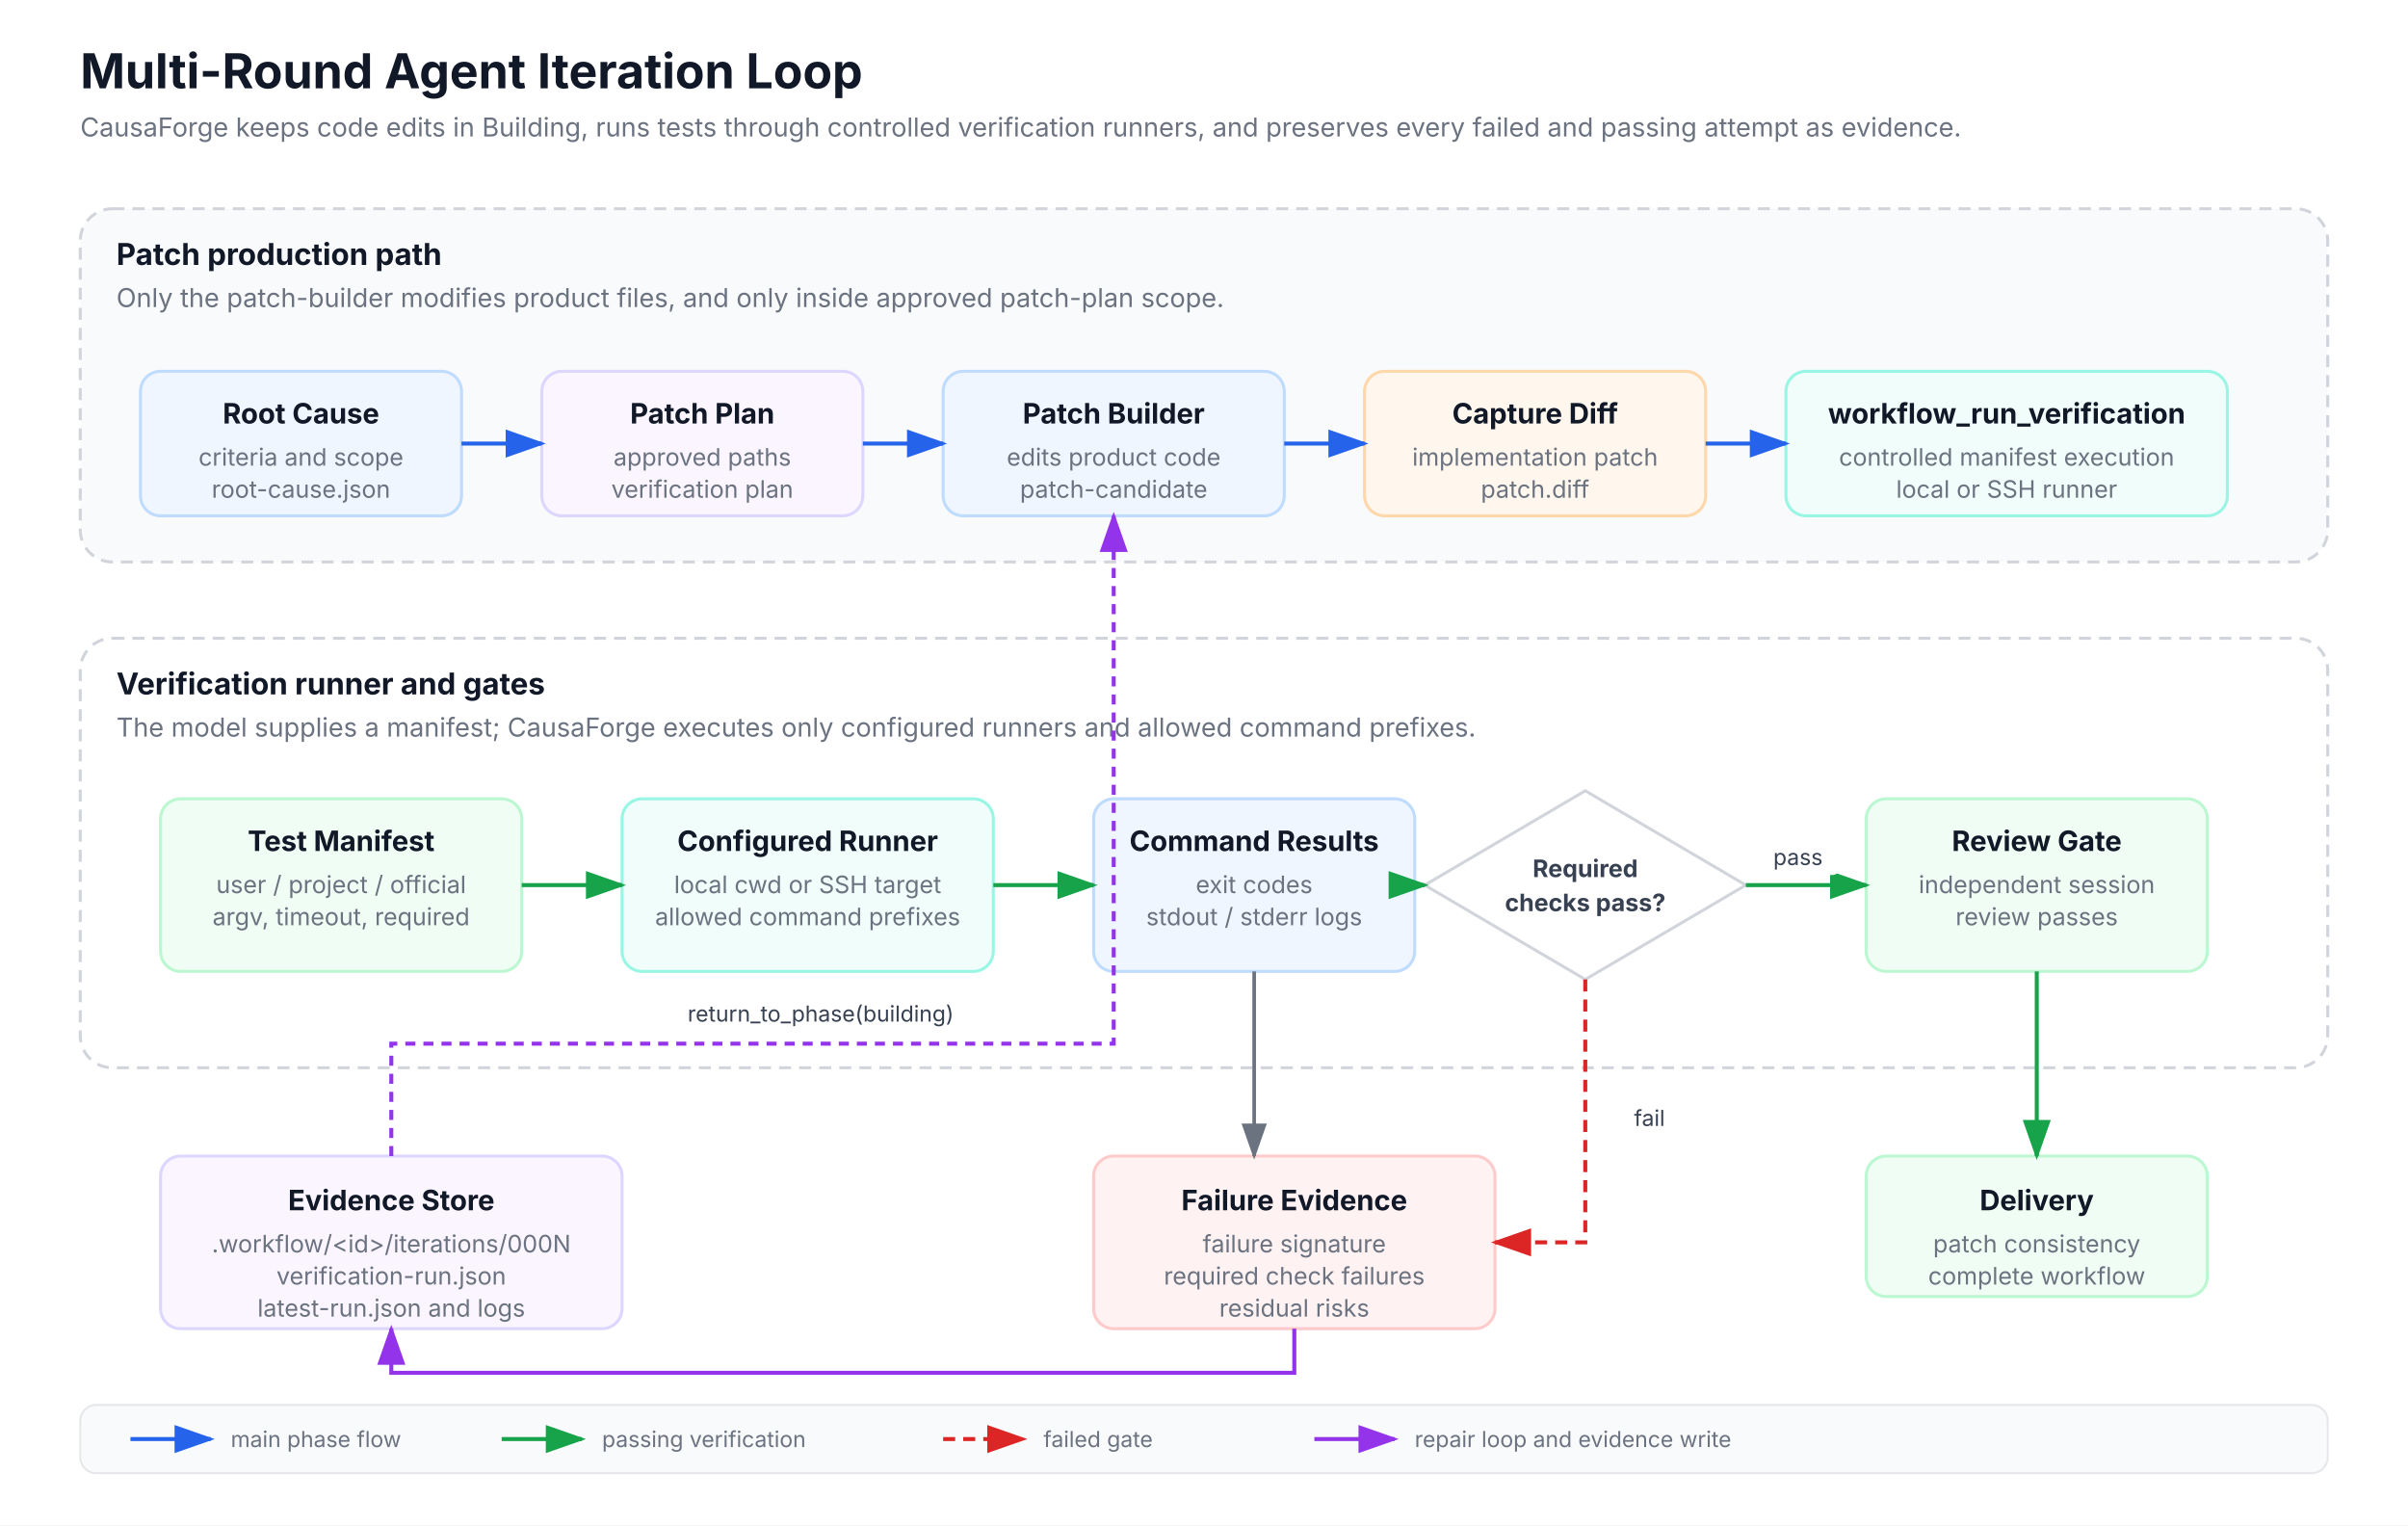
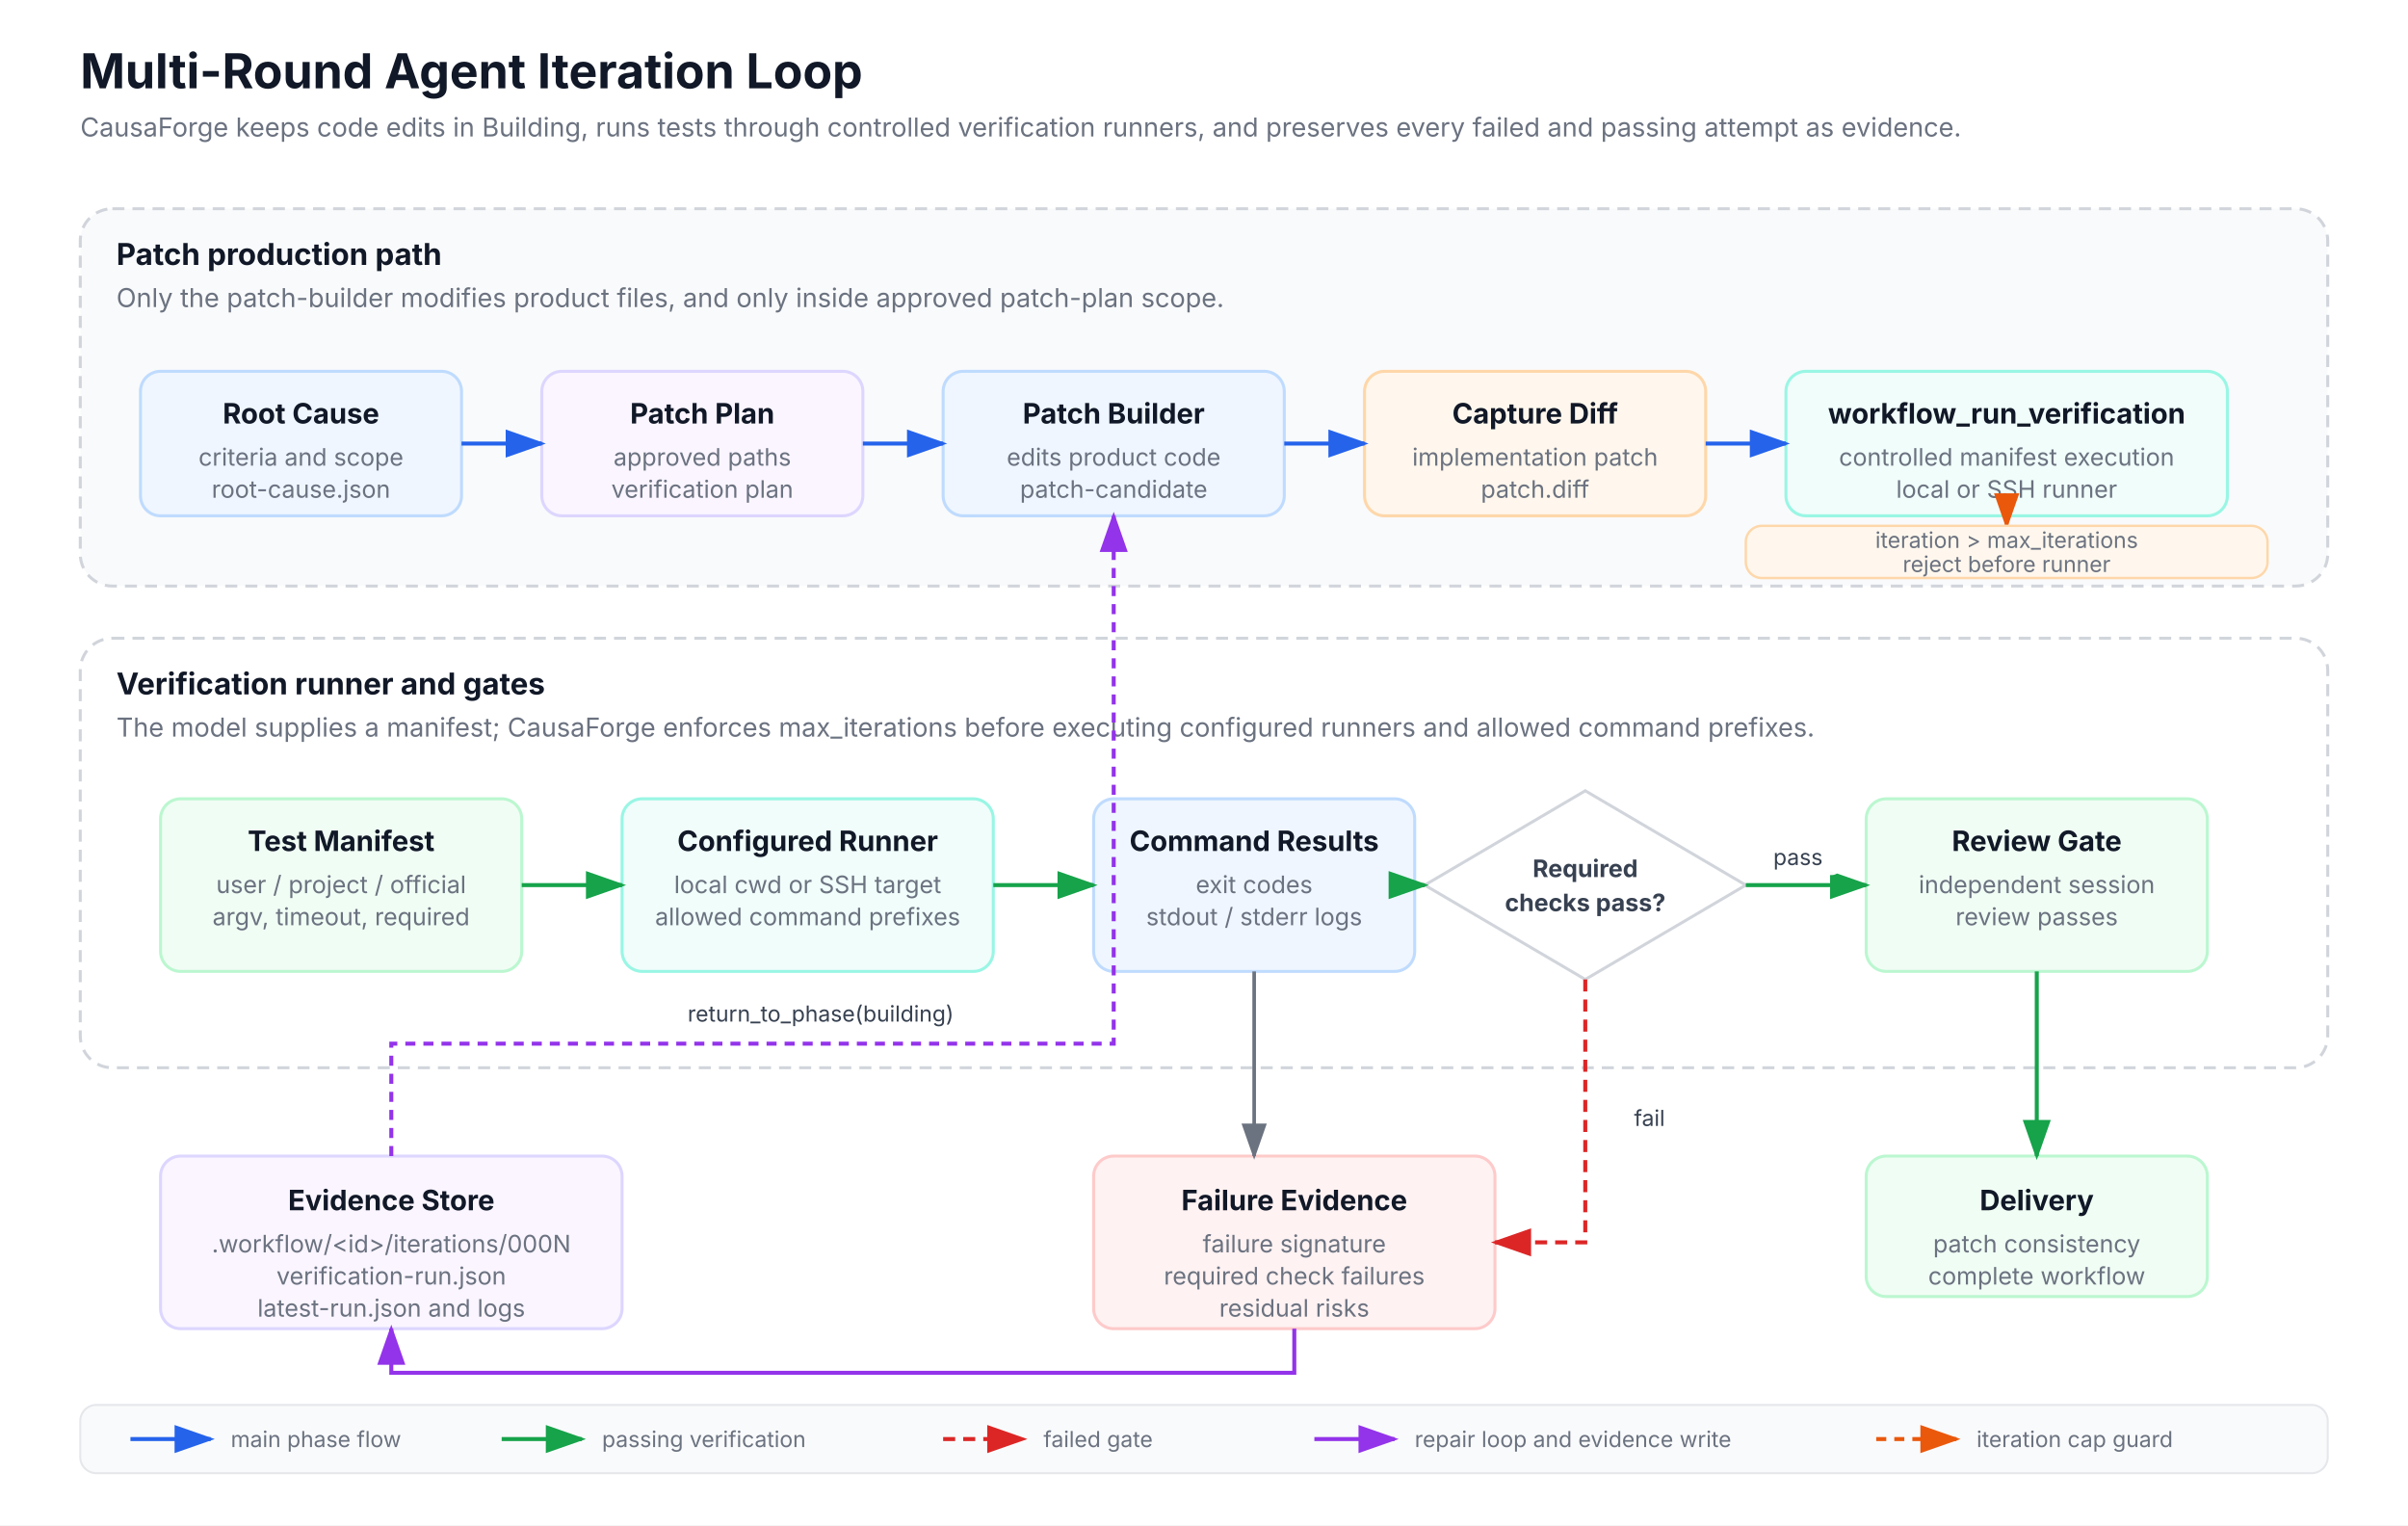
<svg xmlns="http://www.w3.org/2000/svg" viewBox="0 0 1200 760" width="1200" height="760" role="img" aria-labelledby="title desc">
  <style>
    text { font-family: Inter, Arial, Helvetica, sans-serif; fill: #111827; }
    .title { font-size: 24px; font-weight: 700; }
    .subtitle { font-size: 13px; fill: #6b7280; }
    .section-title { font-size: 15px; font-weight: 700; }
    .node-title { font-size: 14px; font-weight: 700; }
    .node-sub { font-size: 12px; fill: #6b7280; }
    .small { font-size: 11px; fill: #6b7280; }
    .label { font-size: 11px; fill: #374151; }
    .gate { font-size: 12px; font-weight: 700; fill: #374151; }
  </style>
  <defs>
    <marker id="arrow-blue" markerWidth="10" markerHeight="7" refX="9" refY="3.5" orient="auto">
      <polygon points="0 0, 10 3.5, 0 7" fill="#2563eb" />
    </marker>
    <marker id="arrow-green" markerWidth="10" markerHeight="7" refX="9" refY="3.5" orient="auto">
      <polygon points="0 0, 10 3.5, 0 7" fill="#16a34a" />
    </marker>
    <marker id="arrow-red" markerWidth="10" markerHeight="7" refX="9" refY="3.5" orient="auto">
      <polygon points="0 0, 10 3.5, 0 7" fill="#dc2626" />
    </marker>
    <marker id="arrow-purple" markerWidth="10" markerHeight="7" refX="9" refY="3.5" orient="auto">
      <polygon points="0 0, 10 3.5, 0 7" fill="#9333ea" />
    </marker>
    <marker id="arrow-gray" markerWidth="10" markerHeight="7" refX="9" refY="3.5" orient="auto">
      <polygon points="0 0, 10 3.5, 0 7" fill="#6b7280" />
    </marker>
+     <marker id="arrow-orange" markerWidth="10" markerHeight="7" refX="9" refY="3.5" orient="auto">
+       <polygon points="0 0, 10 3.5, 0 7" fill="#ea580c" />
+     </marker>
  </defs>
  <rect width="1200" height="760" fill="#ffffff" />
  <text x="40" y="44" class="title">Multi-Round Agent Iteration Loop</text>
  <text x="40" y="68" class="subtitle">CausaForge keeps code edits in Building, runs tests through controlled verification runners, and preserves every failed and passing attempt as evidence.</text>
-   <rect x="40" y="104" width="1120" height="176" rx="16" fill="#f9fafb" stroke="#d1d5db" stroke-width="1.5" stroke-dasharray="6 4" />
+   <rect x="40" y="104" width="1120" height="188" rx="16" fill="#f9fafb" stroke="#d1d5db" stroke-width="1.5" stroke-dasharray="6 4" />
  <text x="58" y="132" class="section-title">Patch production path</text>
  <text x="58" y="153" class="subtitle">Only the patch-builder modifies product files, and only inside approved patch-plan scope.</text>
  <rect x="70" y="185" width="160" height="72" rx="10" fill="#eff6ff" stroke="#bfdbfe" stroke-width="1.5" />
  <text x="150" y="211" text-anchor="middle" class="node-title">Root Cause</text>
  <text x="150" y="232" text-anchor="middle" class="node-sub">criteria and scope</text>
  <text x="150" y="248" text-anchor="middle" class="node-sub">root-cause.json</text>
  <rect x="270" y="185" width="160" height="72" rx="10" fill="#faf5ff" stroke="#ddd6fe" stroke-width="1.5" />
  <text x="350" y="211" text-anchor="middle" class="node-title">Patch Plan</text>
  <text x="350" y="232" text-anchor="middle" class="node-sub">approved paths</text>
  <text x="350" y="248" text-anchor="middle" class="node-sub">verification plan</text>
  <rect x="470" y="185" width="170" height="72" rx="10" fill="#eff6ff" stroke="#bfdbfe" stroke-width="1.5" />
  <text x="555" y="211" text-anchor="middle" class="node-title">Patch Builder</text>
  <text x="555" y="232" text-anchor="middle" class="node-sub">edits product code</text>
  <text x="555" y="248" text-anchor="middle" class="node-sub">patch-candidate</text>
  <rect x="680" y="185" width="170" height="72" rx="10" fill="#fff7ed" stroke="#fed7aa" stroke-width="1.5" />
  <text x="765" y="211" text-anchor="middle" class="node-title">Capture Diff</text>
  <text x="765" y="232" text-anchor="middle" class="node-sub">implementation patch</text>
  <text x="765" y="248" text-anchor="middle" class="node-sub">patch.diff</text>
  <rect x="890" y="185" width="220" height="72" rx="10" fill="#f0fdfa" stroke="#99f6e4" stroke-width="1.5" />
  <text x="1000" y="211" text-anchor="middle" class="node-title">workflow_run_verification</text>
  <text x="1000" y="232" text-anchor="middle" class="node-sub">controlled manifest execution</text>
  <text x="1000" y="248" text-anchor="middle" class="node-sub">local or SSH runner</text>
  <path d="M 230,221 L 270,221" fill="none" stroke="#2563eb" stroke-width="2" marker-end="url(#arrow-blue)" />
  <path d="M 430,221 L 470,221" fill="none" stroke="#2563eb" stroke-width="2" marker-end="url(#arrow-blue)" />
  <path d="M 640,221 L 680,221" fill="none" stroke="#2563eb" stroke-width="2" marker-end="url(#arrow-blue)" />
  <path d="M 850,221 L 890,221" fill="none" stroke="#2563eb" stroke-width="2" marker-end="url(#arrow-blue)" />
+   <path d="M 1000,257 L 1000,262" fill="none" stroke="#ea580c" stroke-width="1.8" stroke-dasharray="5 4" marker-end="url(#arrow-orange)" />
+   <rect x="870" y="262" width="260" height="26" rx="8" fill="#fff7ed" stroke="#fed7aa" stroke-width="1.2" />
+   <text x="1000" y="273" text-anchor="middle" class="small">iteration &gt; max_iterations</text>
+   <text x="1000" y="285" text-anchor="middle" class="small">reject before runner</text>
  <rect x="40" y="318" width="1120" height="214" rx="16" fill="#ffffff" stroke="#d1d5db" stroke-width="1.5" stroke-dasharray="6 4" />
  <text x="58" y="346" class="section-title">Verification runner and gates</text>
-   <text x="58" y="367" class="subtitle">The model supplies a manifest; CausaForge executes only configured runners and allowed command prefixes.</text>
+   <text x="58" y="367" class="subtitle">The model supplies a manifest; CausaForge enforces max_iterations before executing configured runners and allowed command prefixes.</text>
  <rect x="80" y="398" width="180" height="86" rx="10" fill="#f0fdf4" stroke="#bbf7d0" stroke-width="1.5" />
  <text x="170" y="424" text-anchor="middle" class="node-title">Test Manifest</text>
  <text x="170" y="445" text-anchor="middle" class="node-sub">user / project / official</text>
  <text x="170" y="461" text-anchor="middle" class="node-sub">argv, timeout, required</text>
  <rect x="310" y="398" width="185" height="86" rx="10" fill="#f0fdfa" stroke="#99f6e4" stroke-width="1.5" />
  <text x="402.5" y="424" text-anchor="middle" class="node-title">Configured Runner</text>
  <text x="402.5" y="445" text-anchor="middle" class="node-sub">local cwd or SSH target</text>
  <text x="402.5" y="461" text-anchor="middle" class="node-sub">allowed command prefixes</text>
  <rect x="545" y="398" width="160" height="86" rx="10" fill="#eff6ff" stroke="#bfdbfe" stroke-width="1.5" />
  <text x="625" y="424" text-anchor="middle" class="node-title">Command Results</text>
  <text x="625" y="445" text-anchor="middle" class="node-sub">exit codes</text>
  <text x="625" y="461" text-anchor="middle" class="node-sub">stdout / stderr logs</text>
  <polygon points="790,394 870,441 790,488 710,441" fill="#ffffff" stroke="#d1d5db" stroke-width="1.5" />
  <text x="790" y="437" text-anchor="middle" class="gate">Required</text>
  <text x="790" y="454" text-anchor="middle" class="gate">checks pass?</text>
  <rect x="930" y="398" width="170" height="86" rx="10" fill="#f0fdf4" stroke="#bbf7d0" stroke-width="1.5" />
  <text x="1015" y="424" text-anchor="middle" class="node-title">Review Gate</text>
  <text x="1015" y="445" text-anchor="middle" class="node-sub">independent session</text>
  <text x="1015" y="461" text-anchor="middle" class="node-sub">review passes</text>
  <path d="M 260,441 L 310,441" fill="none" stroke="#16a34a" stroke-width="2" marker-end="url(#arrow-green)" />
  <path d="M 495,441 L 545,441" fill="none" stroke="#16a34a" stroke-width="2" marker-end="url(#arrow-green)" />
  <path d="M 705,441 L 710,441" fill="none" stroke="#16a34a" stroke-width="2" marker-end="url(#arrow-green)" />
  <path d="M 870,441 L 930,441" fill="none" stroke="#16a34a" stroke-width="2" marker-end="url(#arrow-green)" />
  <rect x="875" y="418" width="42" height="18" rx="4" fill="#ffffff" opacity="0.96" />
  <text x="896" y="431" text-anchor="middle" class="label">pass</text>
  <rect x="930" y="576" width="170" height="70" rx="10" fill="#f0fdf4" stroke="#bbf7d0" stroke-width="1.5" />
  <text x="1015" y="603" text-anchor="middle" class="node-title">Delivery</text>
  <text x="1015" y="624" text-anchor="middle" class="node-sub">patch consistency</text>
  <text x="1015" y="640" text-anchor="middle" class="node-sub">complete workflow</text>
  <path d="M 1015,484 L 1015,576" fill="none" stroke="#16a34a" stroke-width="2" marker-end="url(#arrow-green)" />
  <rect x="545" y="576" width="200" height="86" rx="10" fill="#fef2f2" stroke="#fecaca" stroke-width="1.5" />
  <text x="645" y="603" text-anchor="middle" class="node-title">Failure Evidence</text>
  <text x="645" y="624" text-anchor="middle" class="node-sub">failure signature</text>
  <text x="645" y="640" text-anchor="middle" class="node-sub">required check failures</text>
  <text x="645" y="656" text-anchor="middle" class="node-sub">residual risks</text>
  <rect x="80" y="576" width="230" height="86" rx="10" fill="#faf5ff" stroke="#ddd6fe" stroke-width="1.5" />
  <text x="195" y="603" text-anchor="middle" class="node-title">Evidence Store</text>
  <text x="195" y="624" text-anchor="middle" class="node-sub">.workflow/&lt;id&gt;/iterations/000N</text>
  <text x="195" y="640" text-anchor="middle" class="node-sub">verification-run.json</text>
  <text x="195" y="656" text-anchor="middle" class="node-sub">latest-run.json and logs</text>
  <path d="M 790,488 L 790,619 L 745,619" fill="none" stroke="#dc2626" stroke-width="2" stroke-dasharray="6 4" marker-end="url(#arrow-red)" />
  <rect x="803" y="548" width="38" height="18" rx="4" fill="#ffffff" opacity="0.96" />
  <text x="822" y="561" text-anchor="middle" class="label">fail</text>
  <path d="M 645,662 L 645,684 L 195,684 L 195,662" fill="none" stroke="#9333ea" stroke-width="2" marker-end="url(#arrow-purple)" />
  <path d="M 195,576 L 195,520 L 555,520 L 555,257" fill="none" stroke="#9333ea" stroke-width="2" stroke-dasharray="5 4" marker-end="url(#arrow-purple)" />
  <rect x="324" y="495" width="170" height="20" rx="4" fill="#ffffff" opacity="0.96" />
  <text x="409" y="509" text-anchor="middle" class="label">return_to_phase(building)</text>
  <path d="M 625,484 L 625,576" fill="none" stroke="#6b7280" stroke-width="1.8" marker-end="url(#arrow-gray)" />
  <rect x="40" y="700" width="1120" height="34" rx="8" fill="#f9fafb" stroke="#e5e7eb" stroke-width="1" />
  <line x1="65" y1="717" x2="105" y2="717" stroke="#2563eb" stroke-width="2" marker-end="url(#arrow-blue)" />
  <text x="115" y="721" class="small">main phase flow</text>
  <line x1="250" y1="717" x2="290" y2="717" stroke="#16a34a" stroke-width="2" marker-end="url(#arrow-green)" />
  <text x="300" y="721" class="small">passing verification</text>
  <line x1="470" y1="717" x2="510" y2="717" stroke="#dc2626" stroke-width="2" stroke-dasharray="6 4" marker-end="url(#arrow-red)" />
  <text x="520" y="721" class="small">failed gate</text>
  <line x1="655" y1="717" x2="695" y2="717" stroke="#9333ea" stroke-width="2" marker-end="url(#arrow-purple)" />
  <text x="705" y="721" class="small">repair loop and evidence write</text>
+   <line x1="935" y1="717" x2="975" y2="717" stroke="#ea580c" stroke-width="2" stroke-dasharray="5 4" marker-end="url(#arrow-orange)" />
+   <text x="985" y="721" class="small">iteration cap guard</text>
</svg>
